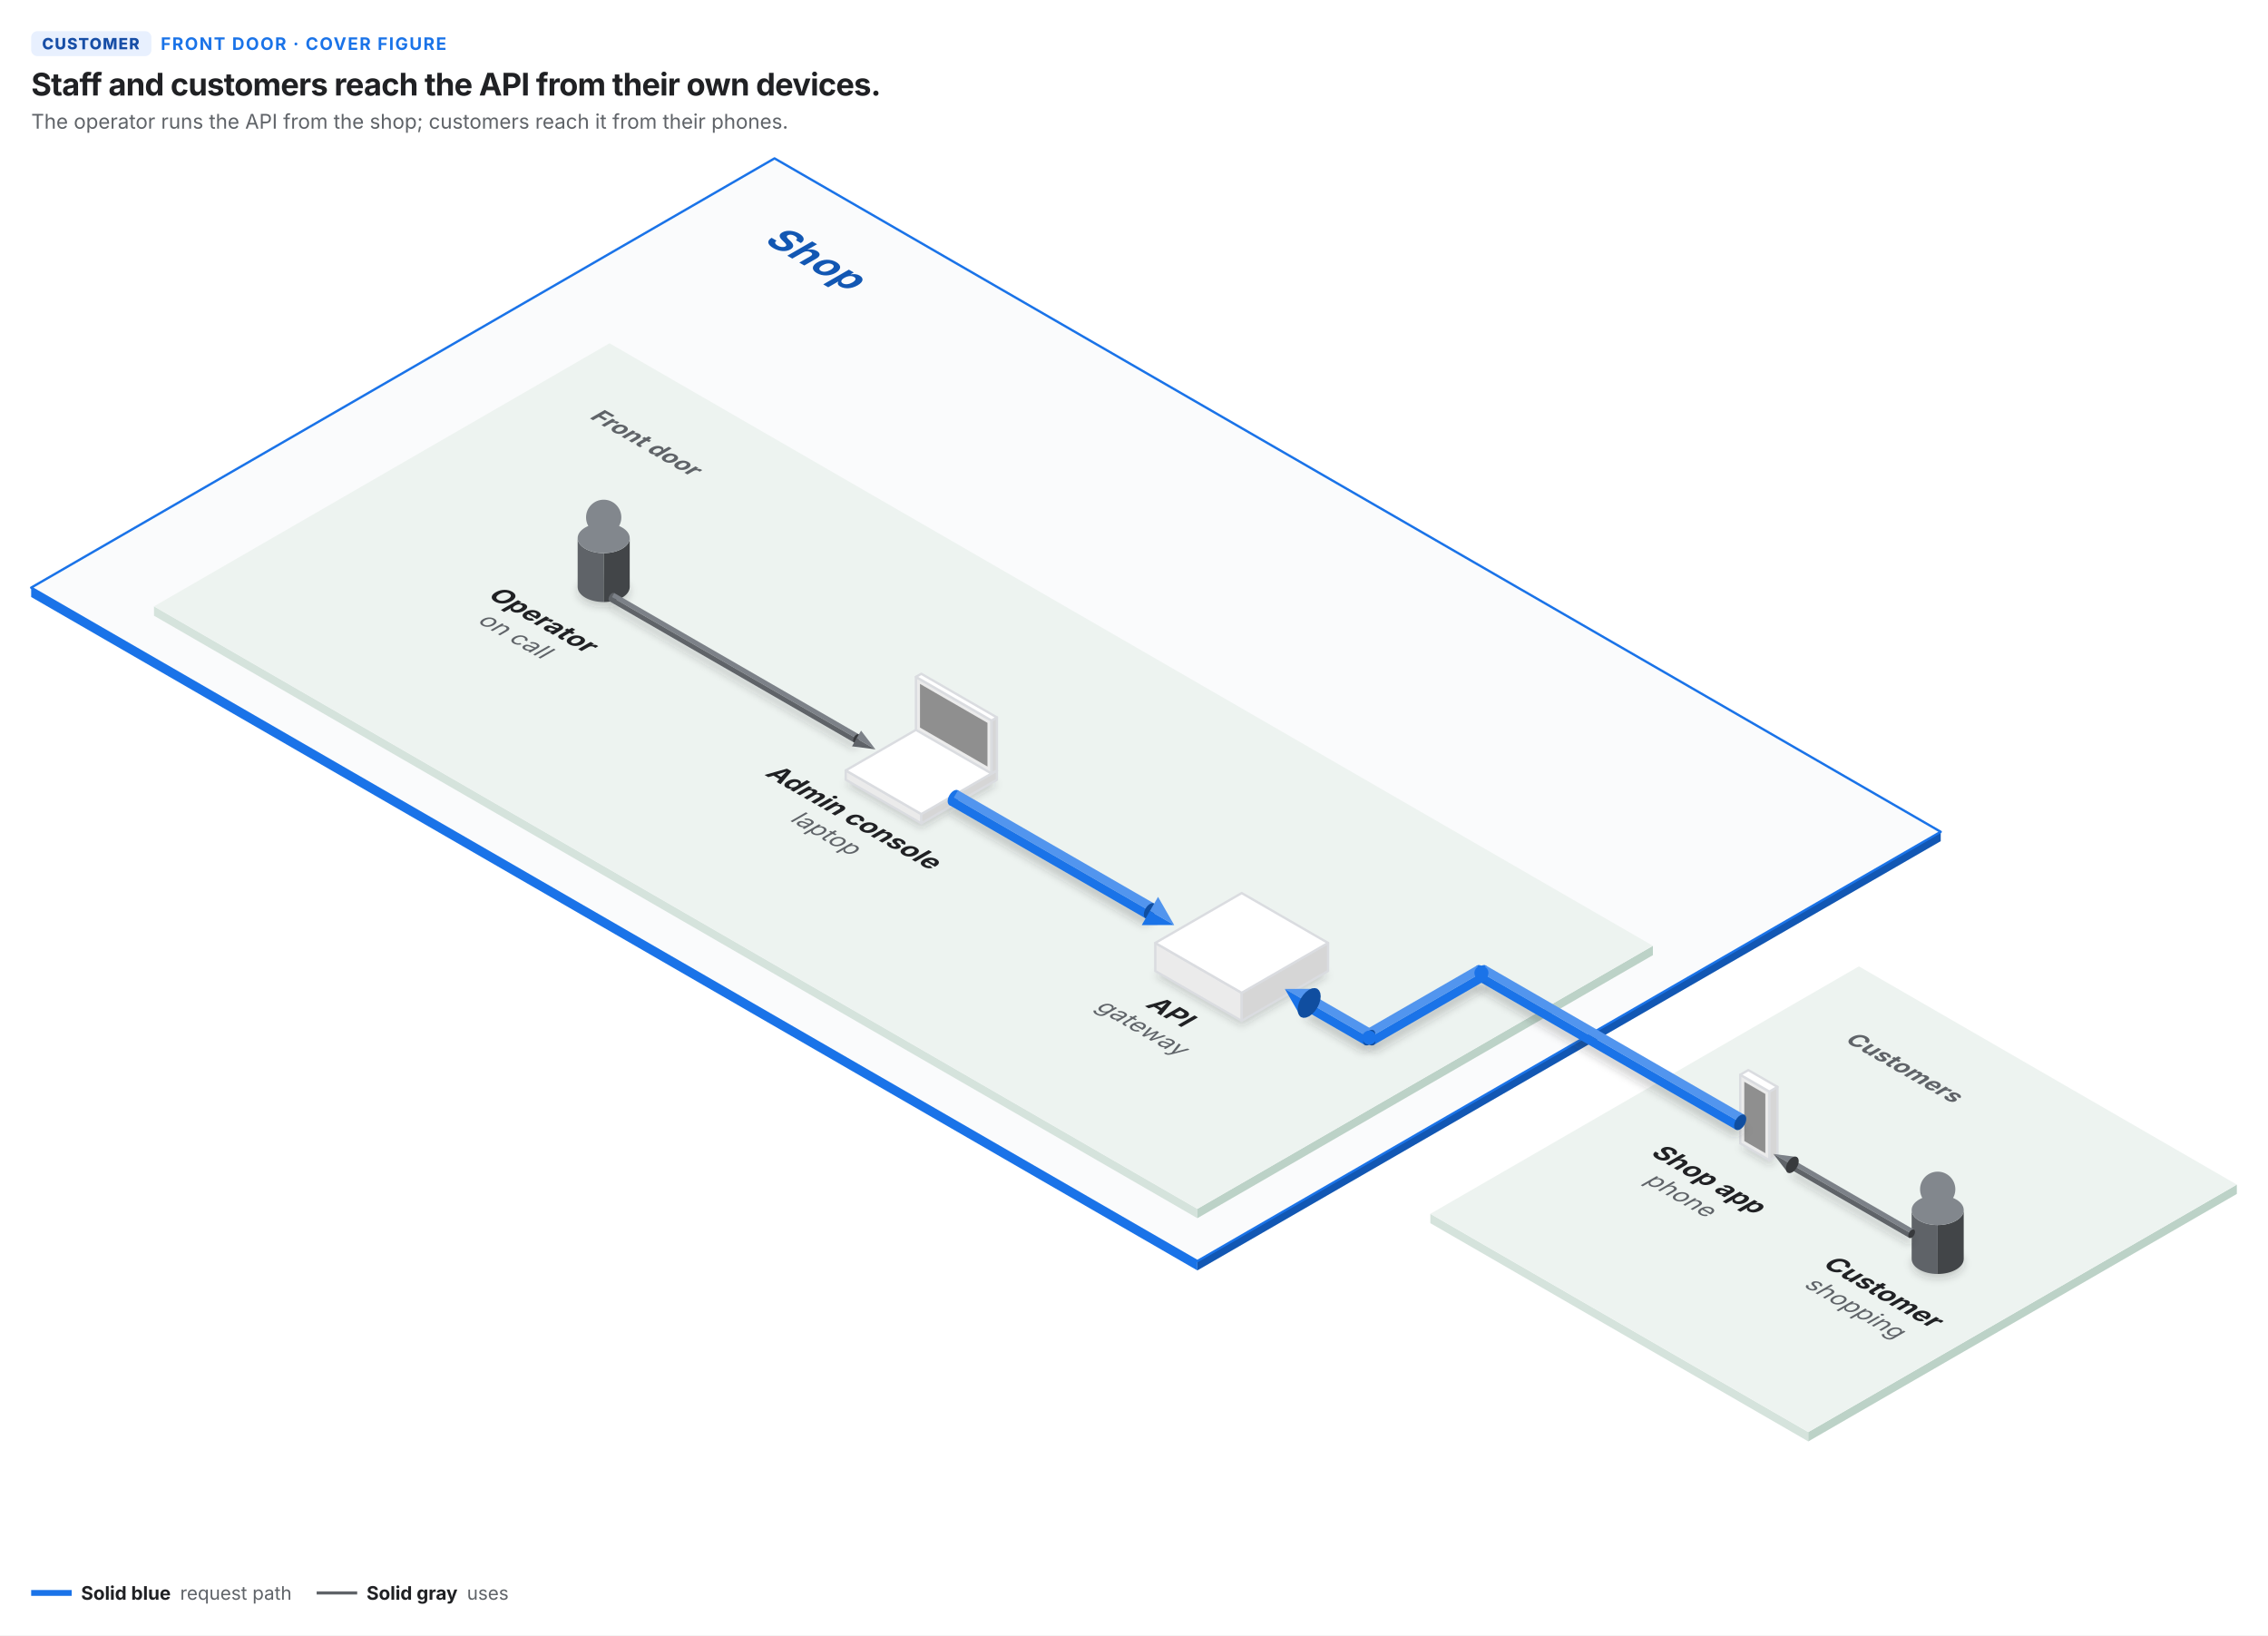
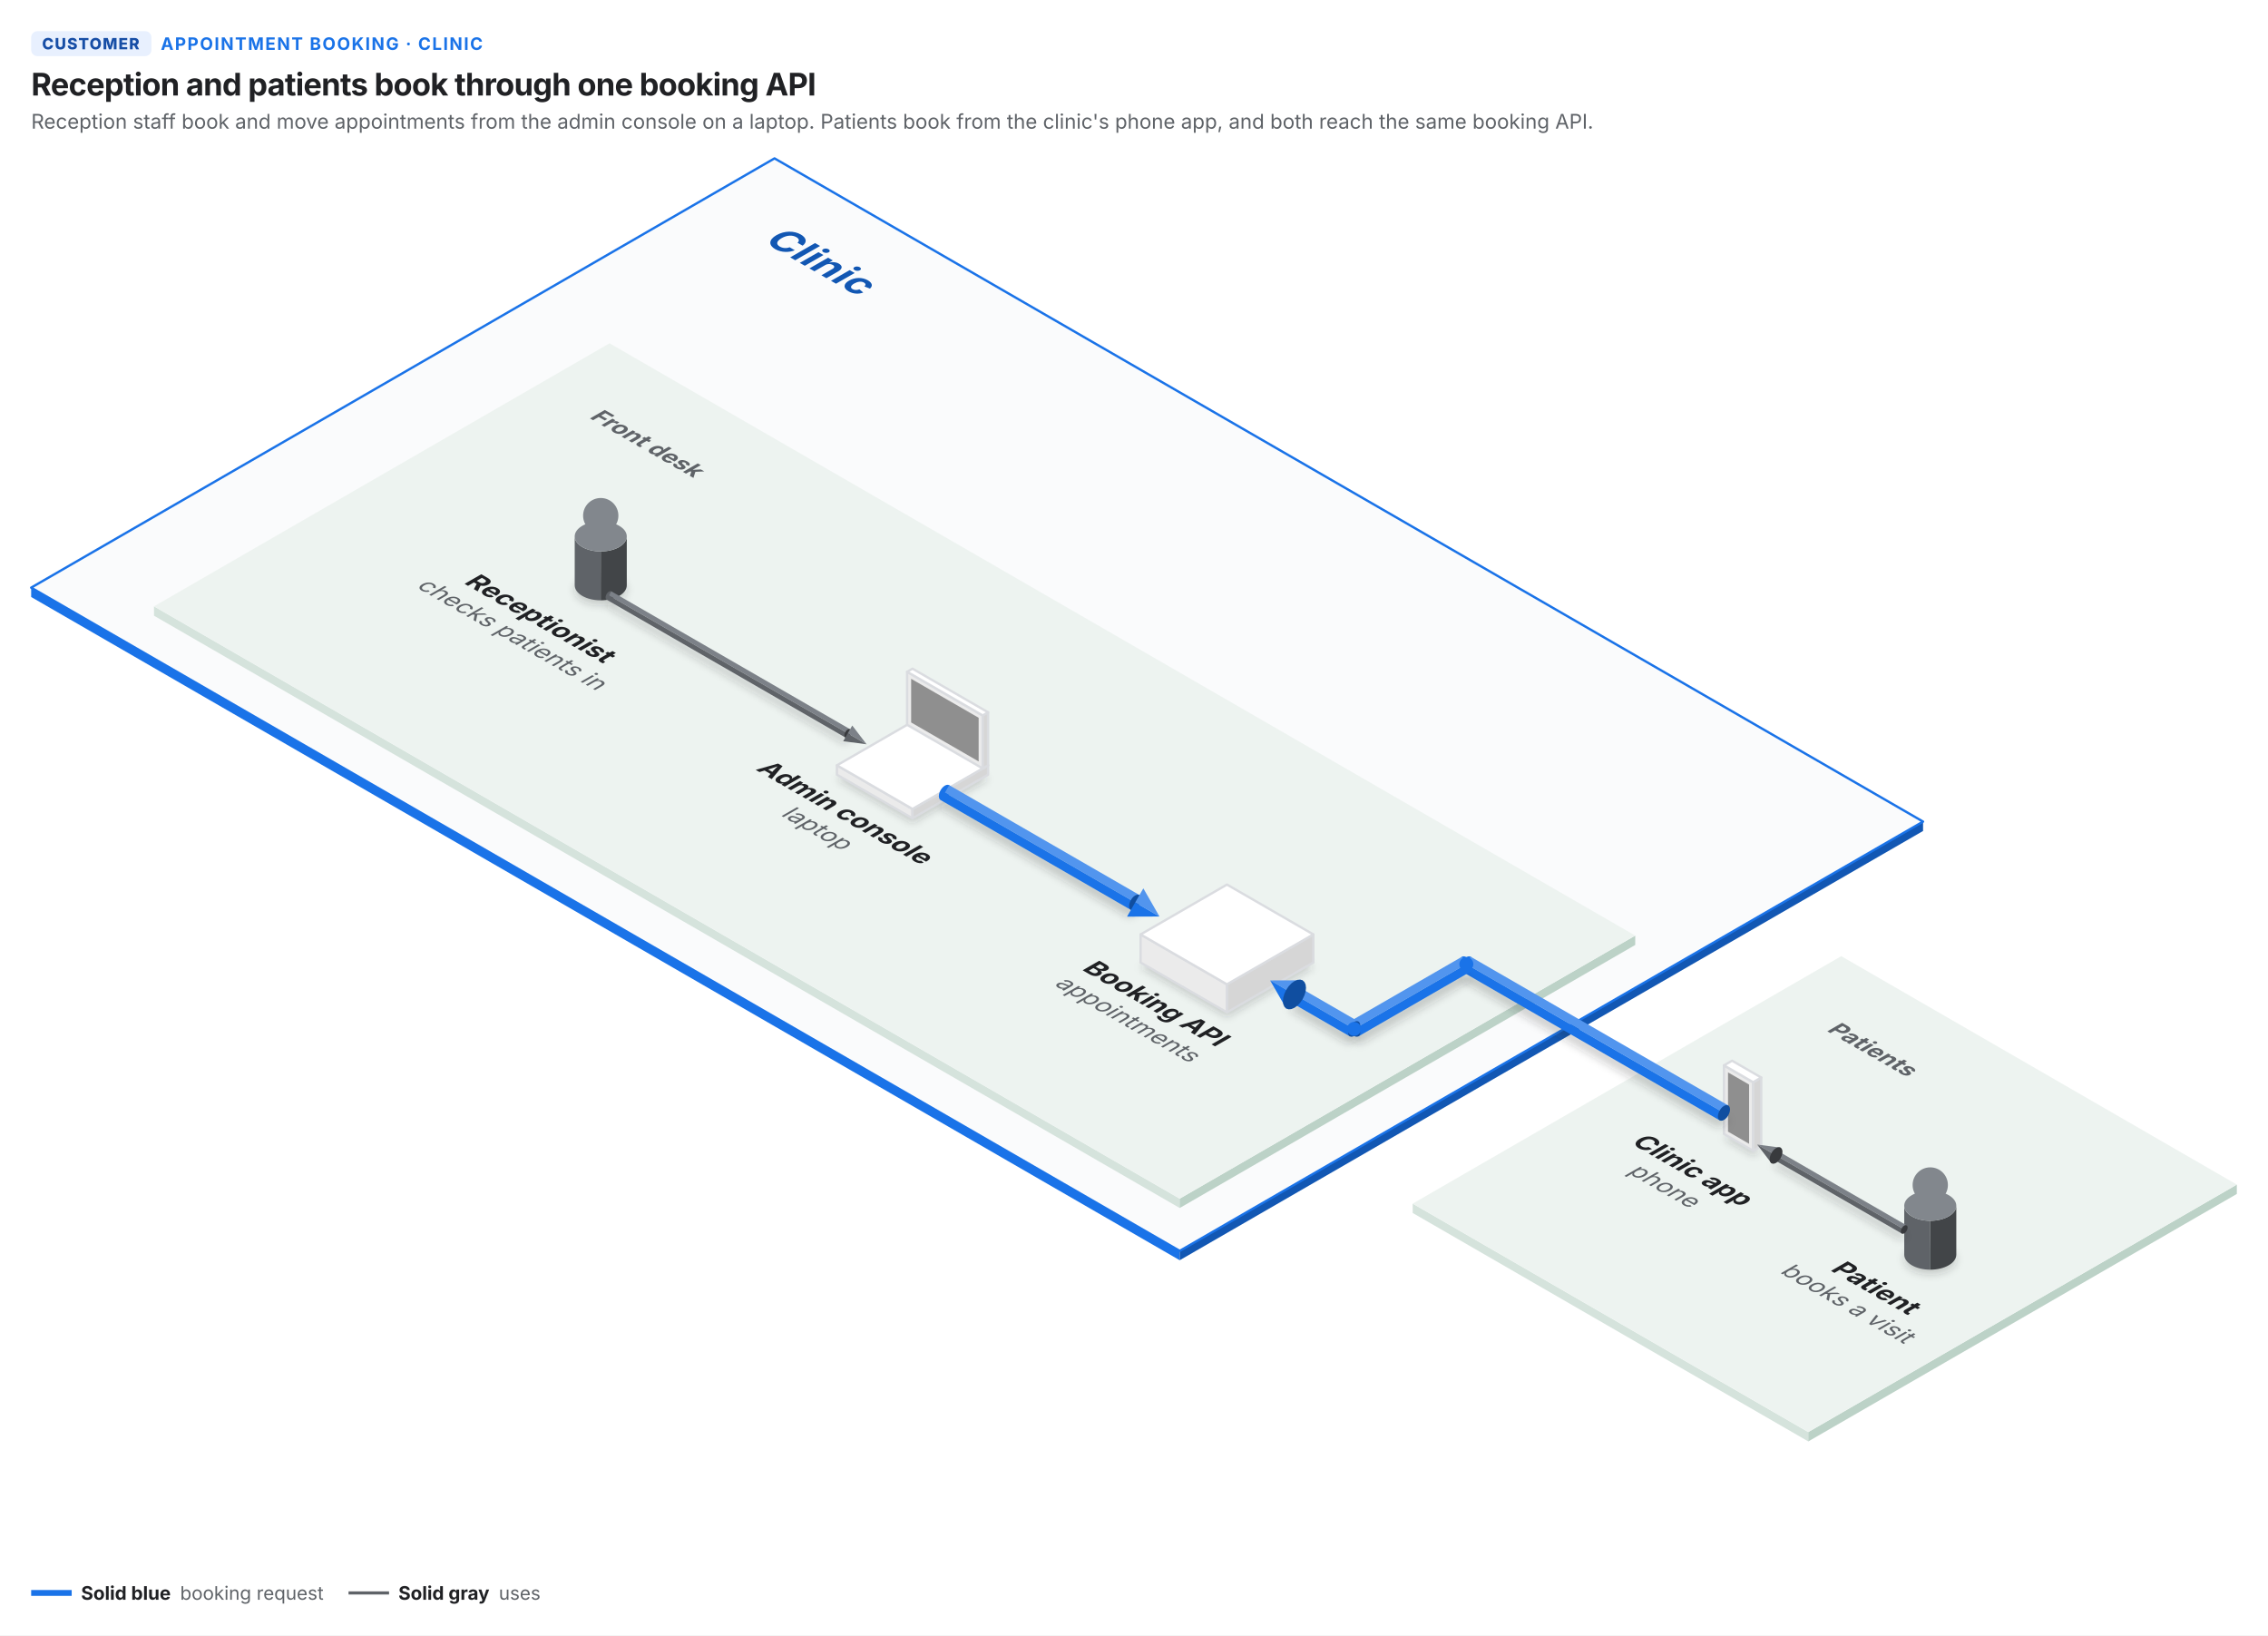
<svg xmlns="http://www.w3.org/2000/svg" width="1455.19" height="1049.06" viewBox="0 0 1455.19 1049.06">
  <rect x="0" y="0" width="1455.19" height="1049.06" fill="#FFFFFF" />
  <defs>
    <filter id="stencil-shadow" x="-50%" y="-50%" width="200%" height="200%">
      <feGaussianBlur stdDeviation="2.5" />
    </filter>
  </defs>
  <g data-id="" data-tag="Page" data-projection="iso">
    <g data-id="/kicker" data-tag="Kicker">
      <rect x="20" y="20" width="77.14" height="16" rx="4" fill="#E8F0FE" />
      <text x="27" y="31.64" xml:space="preserve" font-family="Inter" font-size="10" font-weight="800" letter-spacing="0.7" fill="#174EA6">CUSTOMER</text>
-       <text x="103.14" y="32" xml:space="preserve" font-family="Inter" font-size="11" font-weight="700" letter-spacing="0.88" fill="#1A73E8">FRONT DOOR · COVER FIGURE</text>
+       <text x="103.14" y="32" xml:space="preserve" font-family="Inter" font-size="11" font-weight="700" letter-spacing="0.88" fill="#1A73E8">APPOINTMENT BOOKING · CLINIC</text>
    </g>
    <g data-id="/title" data-tag="Title">
-       <text x="20" y="61.28" xml:space="preserve" font-family="Inter" font-size="20" font-weight="700" letter-spacing="-0.4" fill="#202124">Staff and customers reach the API from their own devices.</text>
+       <text x="20" y="61.28" xml:space="preserve" font-family="Inter" font-size="20" font-weight="700" letter-spacing="-0.4" fill="#202124">Reception and patients book through one booking API</text>
    </g>
    <g data-id="/lede" data-tag="Lede">
-       <text x="20" y="82.53" xml:space="preserve" font-family="Inter" font-size="13" font-weight="400" fill="#5F6368">The operator runs the API from the shop; customers reach it from their phones.</text>
+       <text x="20" y="82.53" xml:space="preserve" font-family="Inter" font-size="13" font-weight="400" fill="#5F6368">Reception staff book and move appointments from the admin console on a laptop. Patients book from the clinic's phone app, and both reach the same booking API.</text>
    </g>
    <g data-id="/body" data-tag="Body">
      <g data-id="/body/0" data-tag="Row">
        <g id="_body_0_children_0" data-id="/body/0/children/0" data-tag="Zone" data-kind="system">
-           <polygon points="20,382.97 768.25,814.97 768.25,808.97 20,376.97" fill="#1A73E8" />
-           <polygon points="1245.2,539.6 768.25,814.97 768.25,808.97 1245.2,533.6" fill="#1257B3" />
-           <polygon points="496.95,101.6 1245.2,533.6 768.25,808.97 20,376.97" fill="#FAFBFC" stroke="#1A73E8" stroke-width="1.5" stroke-linejoin="round" />
+           <polygon points="20,382.97 756.92,808.43 756.92,802.43 20,376.97" fill="#1A73E8" />
+           <polygon points="1233.87,533.06 756.92,808.43 756.92,802.43 1233.87,527.06" fill="#1257B3" />
+           <polygon points="496.95,101.6 1233.87,527.06 756.92,802.43 20,376.97" fill="#FAFBFC" stroke="#1A73E8" stroke-width="1.5" stroke-linejoin="round" />
          <g data-plane="6" data-axis="x" transform="matrix(0.87 0.5 -0.87 0.5 567.62 40.8)">
-             <text x="69" y="159.14" xml:space="preserve" font-family="Inter" font-size="25.2" font-weight="700" letter-spacing="0.25" fill="#1257B3">Shop</text>
+             <text x="69" y="159.14" xml:space="preserve" font-family="Inter" font-size="25.2" font-weight="700" letter-spacing="0.25" fill="#1257B3">Clinic</text>
          </g>
          <g id="_body_0_children_0_children_0" data-id="/body/0/children/0/children/0" data-tag="Zone" data-kind="group">
-             <polygon points="98.81,394.97 768.25,781.47 768.25,775.47 98.81,388.97" fill="#D5E3DC" />
-             <polygon points="1060.53,612.72 768.25,781.47 768.25,775.47 1060.53,606.72" fill="#BCD2C7" />
-             <polygon points="391.09,220.22 1060.53,606.72 768.25,775.47 98.81,388.97" fill="#EDF3F0" />
+             <polygon points="98.81,394.97 756.92,774.93 756.92,768.93 98.81,388.97" fill="#D5E3DC" />
+             <polygon points="1049.2,606.18 756.92,774.93 756.92,768.93 1049.2,600.18" fill="#BCD2C7" />
+             <polygon points="391.09,220.22 1049.2,600.18 756.92,768.93 98.81,388.97" fill="#EDF3F0" />
            <g data-plane="12" data-axis="x" transform="matrix(0.87 0.5 -0.87 0.5 567.62 34.8)">
-               <text x="124" y="342.3" xml:space="preserve" font-family="Inter" font-size="15" font-weight="700" fill="#5F6368">Front door</text>
+               <text x="124" y="342.3" xml:space="preserve" font-family="Inter" font-size="15" font-weight="700" fill="#5F6368">Front desk</text>
            </g>
            <g data-id="/body/0/children/0/children/0/children/0" data-tag="Row">
              <g id="ops" data-id="/body/0/children/0/children/0/children/0/children/0" data-tag="Pcard">
-                 <ellipse cx="387.34" cy="379.55" rx="16.71" ry="9.64" fill="#202124" fill-opacity="0.2" filter="url(#stencil-shadow)" />
-                 <path d="M 370.63 376.55 A 16.71 9.64 0 0 0 387.34 386.2 L 387.34 354.84 A 16.71 9.64 0 0 1 370.63 345.19 Z" fill="#5F6368" />
-                 <path d="M 387.34 386.2 A 16.71 9.64 0 0 0 404.04 376.55 L 404.04 345.19 A 16.71 9.64 0 0 1 387.34 354.84 Z" fill="#424548" />
-                 <ellipse cx="387.34" cy="345.19" rx="16.71" ry="9.64" fill="#82878D" />
-                 <circle cx="387.34" cy="331.87" r="11.32" fill="#82878D" />
+                 <ellipse cx="385.45" cy="378.46" rx="16.71" ry="9.64" fill="#202124" fill-opacity="0.2" filter="url(#stencil-shadow)" />
+                 <path d="M 368.75 375.46 A 16.71 9.64 0 0 0 385.45 385.11 L 385.45 353.75 A 16.71 9.64 0 0 1 368.75 344.1 Z" fill="#5F6368" />
+                 <path d="M 385.45 385.11 A 16.71 9.64 0 0 0 402.16 375.46 L 402.16 344.1 A 16.71 9.64 0 0 1 385.45 353.75 Z" fill="#424548" />
+                 <ellipse cx="385.45" cy="344.1" rx="16.71" ry="9.64" fill="#82878D" />
+                 <circle cx="385.45" cy="330.78" r="11.32" fill="#82878D" />
                <g data-plane="12" data-axis="x" transform="matrix(0.87 0.5 -0.87 0.5 567.62 34.8)">
-                   <text x="200.93" y="494.63" xml:space="preserve" font-family="Inter" font-size="16.9" font-weight="700" fill="#202124">Operator</text>
-                   <text x="213.5" y="514.65" xml:space="preserve" font-family="Inter" font-size="15.6" font-weight="400" fill="#5F6368">on call</text>
+                   <text x="183.73" y="494.63" xml:space="preserve" font-family="Inter" font-size="16.9" font-weight="700" fill="#202124">Receptionist</text>
+                   <text x="168.71" y="514.65" xml:space="preserve" font-family="Inter" font-size="15.6" font-weight="400" fill="#5F6368">checks patients in</text>
                </g>
              </g>
              <g id="laptop" data-id="/body/0/children/0/children/0/children/0/children/1" data-tag="Pcard">
-                 <polygon points="591.14,475.22 639.64,503.22 591.14,531.22 542.65,503.22" fill="#202124" fill-opacity="0.2" filter="url(#stencil-shadow)" />
-                 <polygon points="542.65,500.22 591.14,528.22 591.14,522.22 542.65,494.22" fill="#EBEBEB" stroke="#DADCE0" stroke-width="1.5" stroke-linejoin="round" />
-                 <polygon points="639.64,500.22 591.14,528.22 591.14,522.22 639.64,494.22" fill="#D6D6D6" stroke="#DADCE0" stroke-width="1.5" stroke-linejoin="round" />
-                 <polygon points="591.14,466.22 639.64,494.22 591.14,522.22 542.65,494.22" fill="#FFFFFF" stroke="#DADCE0" stroke-width="1.5" stroke-linejoin="round" />
-                 <polygon points="587.68,468.22 636.18,496.22 636.18,462.22 587.68,434.22" fill="#EBEBEB" stroke="#DADCE0" stroke-width="1.5" stroke-linejoin="round" />
-                 <polygon points="639.64,494.22 636.18,496.22 636.18,462.22 639.64,460.22" fill="#D6D6D6" stroke="#DADCE0" stroke-width="1.5" stroke-linejoin="round" />
-                 <polygon points="591.14,432.22 639.64,460.22 636.18,462.22 587.68,434.22" fill="#FFFFFF" stroke="#DADCE0" stroke-width="1.5" stroke-linejoin="round" />
-                 <polygon points="590.28,438.72 633.58,463.72 633.58,491.72 590.28,466.72" fill="#8F8F8F" />
+                 <polygon points="585.48,471.95 633.98,499.95 585.48,527.95 536.98,499.95" fill="#202124" fill-opacity="0.2" filter="url(#stencil-shadow)" />
+                 <polygon points="536.98,496.95 585.48,524.95 585.48,518.95 536.98,490.95" fill="#EBEBEB" stroke="#DADCE0" stroke-width="1.5" stroke-linejoin="round" />
+                 <polygon points="633.98,496.95 585.48,524.95 585.48,518.95 633.98,490.95" fill="#D6D6D6" stroke="#DADCE0" stroke-width="1.5" stroke-linejoin="round" />
+                 <polygon points="585.48,462.95 633.98,490.95 585.48,518.95 536.98,490.95" fill="#FFFFFF" stroke="#DADCE0" stroke-width="1.5" stroke-linejoin="round" />
+                 <polygon points="582.02,464.95 630.51,492.95 630.51,458.95 582.02,430.95" fill="#EBEBEB" stroke="#DADCE0" stroke-width="1.5" stroke-linejoin="round" />
+                 <polygon points="633.98,490.95 630.51,492.95 630.51,458.95 633.98,456.95" fill="#D6D6D6" stroke="#DADCE0" stroke-width="1.5" stroke-linejoin="round" />
+                 <polygon points="585.48,428.95 633.98,456.95 630.51,458.95 582.02,430.95" fill="#FFFFFF" stroke="#DADCE0" stroke-width="1.5" stroke-linejoin="round" />
+                 <polygon points="584.61,435.45 627.92,460.45 627.92,488.45 584.61,463.45" fill="#8F8F8F" />
                <g data-plane="12" data-axis="x" transform="matrix(0.87 0.5 -0.87 0.5 567.62 34.8)">
-                   <text x="417.64" y="506.63" xml:space="preserve" font-family="Inter" font-size="16.9" font-weight="700" fill="#202124">Admin console</text>
-                   <text x="456.03" y="526.65" xml:space="preserve" font-family="Inter" font-size="15.6" font-weight="400" fill="#5F6368">laptop</text>
+                   <text x="411.1" y="506.63" xml:space="preserve" font-family="Inter" font-size="16.9" font-weight="700" fill="#202124">Admin console</text>
+                   <text x="449.49" y="526.65" xml:space="preserve" font-family="Inter" font-size="15.6" font-weight="400" fill="#5F6368">laptop</text>
                </g>
              </g>
              <g id="api" data-id="/body/0/children/0/children/0/children/0/children/2" data-tag="Pcard">
-                 <polygon points="796.68,593.89 852.11,625.89 796.68,657.89 741.25,625.89" fill="#202124" fill-opacity="0.2" filter="url(#stencil-shadow)" />
-                 <polygon points="741.25,622.89 796.68,654.89 796.68,636.89 741.25,604.89" fill="#EBEBEB" stroke="#DADCE0" stroke-width="1.5" stroke-linejoin="round" />
-                 <polygon points="852.11,622.89 796.68,654.89 796.68,636.89 852.11,604.89" fill="#D6D6D6" stroke="#DADCE0" stroke-width="1.5" stroke-linejoin="round" />
-                 <polygon points="796.68,572.89 852.11,604.89 796.68,636.89 741.25,604.89" fill="#FFFFFF" stroke="#DADCE0" stroke-width="1.5" stroke-linejoin="round" />
+                 <polygon points="787.24,588.44 842.67,620.44 787.24,652.44 731.82,620.44" fill="#202124" fill-opacity="0.2" filter="url(#stencil-shadow)" />
+                 <polygon points="731.82,617.44 787.24,649.44 787.24,631.44 731.82,599.44" fill="#EBEBEB" stroke="#DADCE0" stroke-width="1.5" stroke-linejoin="round" />
+                 <polygon points="842.67,617.44 787.24,649.44 787.24,631.44 842.67,599.44" fill="#D6D6D6" stroke="#DADCE0" stroke-width="1.5" stroke-linejoin="round" />
+                 <polygon points="787.24,567.44 842.67,599.44 787.24,631.44 731.82,599.44" fill="#FFFFFF" stroke="#DADCE0" stroke-width="1.5" stroke-linejoin="round" />
                <g data-plane="12" data-axis="x" transform="matrix(0.87 0.5 -0.87 0.5 567.62 34.8)">
-                   <text x="706.18" y="514.63" xml:space="preserve" font-family="Inter" font-size="16.9" font-weight="700" fill="#202124">API</text>
-                   <text x="689.26" y="534.65" xml:space="preserve" font-family="Inter" font-size="15.6" font-weight="400" fill="#5F6368">gateway</text>
+                   <text x="659.53" y="514.63" xml:space="preserve" font-family="Inter" font-size="16.9" font-weight="700" fill="#202124">Booking API</text>
+                   <text x="659.2" y="534.65" xml:space="preserve" font-family="Inter" font-size="15.6" font-weight="400" fill="#5F6368">appointments</text>
                </g>
              </g>
            </g>
          </g>
        </g>
        <g data-id="/body/0/children/1" data-tag="Col">
          <g id="_body_0_children_1_children_0" data-id="/body/0/children/1/children/0" data-tag="Zone" data-kind="group">
-             <polygon points="917.74,784.66 1160.23,924.66 1160.23,918.66 917.74,778.66" fill="#D5E3DC" />
+             <polygon points="906.41,778.12 1160.23,924.66 1160.23,918.66 906.41,772.12" fill="#D5E3DC" />
            <polygon points="1435.19,765.91 1160.23,924.66 1160.23,918.66 1435.19,759.91" fill="#BCD2C7" />
-             <polygon points="1192.7,619.91 1435.19,759.91 1160.23,918.66 917.74,778.66" fill="#EDF3F0" />
+             <polygon points="1181.38,613.37 1435.19,759.91 1160.23,918.66 906.41,772.12" fill="#EDF3F0" />
            <g data-plane="6" data-axis="x" transform="matrix(0.87 0.5 -0.87 0.5 567.62 40.8)">
-               <text x="980.5" y="273.18" xml:space="preserve" font-family="Inter" font-size="15" font-weight="700" fill="#5F6368">Customers</text>
+               <text x="967.42" y="273.18" xml:space="preserve" font-family="Inter" font-size="15" font-weight="700" fill="#5F6368">Patients</text>
            </g>
            <g data-id="/body/0/children/1/children/0/children/0" data-tag="Row">
              <g id="phone" data-id="/body/0/children/1/children/0/children/0/children/0" data-tag="Pcard">
-                 <polygon points="1121.75,733.45 1140.46,744.25 1135.26,747.25 1116.56,736.45" fill="#202124" fill-opacity="0.2" filter="url(#stencil-shadow)" />
-                 <polygon points="1116.56,733.45 1135.26,744.25 1135.26,700.25 1116.56,689.45" fill="#EBEBEB" stroke="#DADCE0" stroke-width="1.5" stroke-linejoin="round" />
-                 <polygon points="1140.46,741.25 1135.26,744.25 1135.26,700.25 1140.46,697.25" fill="#D6D6D6" stroke="#DADCE0" stroke-width="1.5" stroke-linejoin="round" />
-                 <polygon points="1121.75,686.45 1140.46,697.25 1135.26,700.25 1116.56,689.45" fill="#FFFFFF" stroke="#DADCE0" stroke-width="1.5" stroke-linejoin="round" />
-                 <polygon points="1119.16,693.95 1132.67,701.75 1132.67,739.75 1119.16,731.95" fill="#8F8F8F" />
+                 <polygon points="1111.33,727.43 1130.03,738.23 1124.84,741.23 1106.13,730.43" fill="#202124" fill-opacity="0.2" filter="url(#stencil-shadow)" />
+                 <polygon points="1106.13,727.43 1124.84,738.23 1124.84,694.23 1106.13,683.43" fill="#EBEBEB" stroke="#DADCE0" stroke-width="1.5" stroke-linejoin="round" />
+                 <polygon points="1130.03,735.23 1124.84,738.23 1124.84,694.23 1130.03,691.23" fill="#D6D6D6" stroke="#DADCE0" stroke-width="1.5" stroke-linejoin="round" />
+                 <polygon points="1111.33,680.43 1130.03,691.23 1124.84,694.23 1106.13,683.43" fill="#FFFFFF" stroke="#DADCE0" stroke-width="1.5" stroke-linejoin="round" />
+                 <polygon points="1108.73,687.93 1122.24,695.73 1122.24,733.73 1108.73,725.93" fill="#8F8F8F" />
                <g data-plane="6" data-axis="x" transform="matrix(0.87 0.5 -0.87 0.5 567.62 40.8)">
-                   <text x="981.51" y="417.51" xml:space="preserve" font-family="Inter" font-size="16.9" font-weight="700" fill="#202124">Shop app</text>
-                   <text x="997.15" y="437.53" xml:space="preserve" font-family="Inter" font-size="15.6" font-weight="400" fill="#5F6368">phone</text>
+                   <text x="967.42" y="417.51" xml:space="preserve" font-family="Inter" font-size="16.9" font-weight="700" fill="#202124">Clinic app</text>
+                   <text x="985.11" y="437.53" xml:space="preserve" font-family="Inter" font-size="15.6" font-weight="400" fill="#5F6368">phone</text>
                </g>
              </g>
              <g id="customer" data-id="/body/0/children/1/children/0/children/0/children/1" data-tag="Pcard">
-                 <ellipse cx="1243.26" cy="810.6" rx="16.71" ry="9.64" fill="#202124" fill-opacity="0.2" filter="url(#stencil-shadow)" />
-                 <path d="M 1226.55 807.6 A 16.71 9.64 0 0 0 1243.26 817.24 L 1243.26 785.88 A 16.71 9.64 0 0 1 1226.55 776.24 Z" fill="#5F6368" />
-                 <path d="M 1243.26 817.24 A 16.71 9.64 0 0 0 1259.96 807.6 L 1259.96 776.24 A 16.71 9.64 0 0 1 1243.26 785.88 Z" fill="#424548" />
-                 <ellipse cx="1243.26" cy="776.24" rx="16.71" ry="9.64" fill="#82878D" />
-                 <circle cx="1243.26" cy="762.92" r="11.32" fill="#82878D" />
+                 <ellipse cx="1238.49" cy="807.85" rx="16.71" ry="9.64" fill="#202124" fill-opacity="0.2" filter="url(#stencil-shadow)" />
+                 <path d="M 1221.79 804.85 A 16.71 9.64 0 0 0 1238.49 814.49 L 1238.49 783.13 A 16.71 9.64 0 0 1 1221.79 773.49 Z" fill="#5F6368" />
+                 <path d="M 1238.49 814.49 A 16.71 9.64 0 0 0 1255.2 804.85 L 1255.2 773.49 A 16.71 9.64 0 0 1 1238.49 783.13 Z" fill="#424548" />
+                 <ellipse cx="1238.49" cy="773.49" rx="16.71" ry="9.64" fill="#82878D" />
+                 <circle cx="1238.49" cy="760.17" r="11.32" fill="#82878D" />
                <g data-plane="6" data-axis="x" transform="matrix(0.87 0.5 -0.87 0.5 567.62 40.8)">
-                   <text x="1116.25" y="425.51" xml:space="preserve" font-family="Inter" font-size="16.9" font-weight="700" fill="#202124">Customer</text>
-                   <text x="1122.64" y="445.53" xml:space="preserve" font-family="Inter" font-size="15.6" font-weight="400" fill="#5F6368">shopping</text>
+                   <text x="1122.33" y="425.51" xml:space="preserve" font-family="Inter" font-size="16.9" font-weight="700" fill="#202124">Patient</text>
+                   <text x="1105.25" y="445.53" xml:space="preserve" font-family="Inter" font-size="15.6" font-weight="400" fill="#5F6368">books a visit</text>
                </g>
              </g>
            </g>
          </g>
        </g>
      </g>
    </g>
    <g data-id="/legend" data-tag="Legend">
      <g id="_legend_0" data-id="/legend/0" data-tag="LegendEntry" data-kind="blue">
        <line x1="20" y1="1021.86" x2="46" y2="1021.86" stroke="#1A73E8" stroke-width="3.75" />
        <text x="52" y="1026.23" xml:space="preserve" font-family="Inter" font-size="12" font-weight="700" fill="#202124">Solid blue</text>
-         <text x="115.56" y="1026.23" xml:space="preserve" font-family="Inter" font-size="12" font-weight="400" fill="#5F6368">request path</text>
+         <text x="115.56" y="1026.23" xml:space="preserve" font-family="Inter" font-size="12" font-weight="400" fill="#5F6368">booking request</text>
      </g>
      <g id="_legend_1" data-id="/legend/1" data-tag="LegendEntry" data-kind="gray">
-         <line x1="203.18" y1="1021.86" x2="229.18" y2="1021.86" stroke="#5F6368" stroke-width="2" />
-         <text x="235.18" y="1026.23" xml:space="preserve" font-family="Inter" font-size="12" font-weight="700" fill="#202124">Solid gray</text>
-         <text x="299.59" y="1026.23" xml:space="preserve" font-family="Inter" font-size="12" font-weight="400" fill="#5F6368">uses</text>
+         <line x1="223.63" y1="1021.86" x2="249.63" y2="1021.86" stroke="#5F6368" stroke-width="2" />
+         <text x="255.63" y="1026.23" xml:space="preserve" font-family="Inter" font-size="12" font-weight="700" fill="#202124">Solid gray</text>
+         <text x="320.05" y="1026.23" xml:space="preserve" font-family="Inter" font-size="12" font-weight="400" fill="#5F6368">uses</text>
      </g>
    </g>
  </g>
  <g id="_links_0" data-id="/links/0" data-tag="Link" data-kind="gray" data-from="/body/0/children/0/children/0/children/0/children/0" data-to="/body/0/children/0/children/0/children/0/children/1">
-     <polygon points="394.77,387.34 551.74,477.97 547.41,480.47 390.44,389.84" fill="#202124" fill-opacity="0.2" filter="url(#stencil-shadow)" />
-     <polygon points="390.44,384.34 390.51,383.65 390.73,382.93 391.07,382.21 391.52,381.55 392.04,381 392.6,380.59 393.17,380.36 393.69,380.3 394.14,380.44 394.48,380.76 394.7,381.24 394.77,381.84 394.7,382.53 394.48,383.26 394.14,383.98 393.69,384.63 393.17,385.18 392.6,385.59 392.04,385.83 391.52,385.88 391.07,385.75 390.73,385.43 390.51,384.95" fill="#5F6368" />
-     <polygon points="394.14,380.44 551.11,471.07 549.57,473.72 392.6,383.09" fill="#7C8188" />
-     <polygon points="392.6,383.09 549.57,473.72 548.04,476.37 391.07,385.75" fill="#5F6368" />
-     <polygon points="547.41,474.97 547.48,474.28 547.7,473.55 548.04,472.84 548.49,472.18 549.01,471.63 549.57,471.22 550.13,470.98 550.66,470.93 551.11,471.07 551.45,471.39 551.67,471.87 551.74,472.47 551.67,473.16 551.45,473.89 551.11,474.6 550.66,475.26 550.13,475.81 549.57,476.22 549.01,476.46 548.49,476.51 548.04,476.37 547.7,476.05 547.48,475.57" fill="#383A3D" />
-     <polygon points="561.7,480.72 552.48,468.68 549.57,473.72" fill="#7C8188" />
-     <polygon points="561.7,480.72 549.57,473.72 546.67,478.76" fill="#5F6368" />
+     <polygon points="392.88,386.25 546.08,474.7 541.75,477.2 388.55,388.75" fill="#202124" fill-opacity="0.2" filter="url(#stencil-shadow)" />
+     <polygon points="388.55,383.25 388.63,382.56 388.84,381.84 389.19,381.12 389.63,380.46 390.16,379.91 390.72,379.5 391.28,379.27 391.8,379.21 392.25,379.35 392.59,379.67 392.81,380.15 392.88,380.75 392.81,381.44 392.59,382.17 392.25,382.89 391.8,383.54 391.28,384.09 390.72,384.5 390.16,384.74 389.63,384.79 389.19,384.66 388.84,384.34 388.63,383.86" fill="#5F6368" />
+     <polygon points="392.25,379.35 545.44,467.8 543.91,470.45 390.72,382" fill="#7C8188" />
+     <polygon points="390.72,382 543.91,470.45 542.38,473.1 389.19,384.66" fill="#5F6368" />
+     <polygon points="541.75,471.7 541.82,471.01 542.04,470.28 542.38,469.57 542.83,468.91 543.35,468.36 543.91,467.95 544.47,467.71 544.99,467.66 545.44,467.8 545.79,468.12 546,468.6 546.08,469.2 546,469.89 545.79,470.62 545.44,471.33 544.99,471.99 544.47,472.54 543.91,472.95 543.35,473.19 542.83,473.24 542.38,473.1 542.04,472.78 541.82,472.3" fill="#383A3D" />
+     <polygon points="556.04,477.45 546.82,465.41 543.91,470.45" fill="#7C8188" />
+     <polygon points="556.04,477.45 543.91,470.45 541,475.49" fill="#5F6368" />
  </g>
  <g id="_links_1" data-id="/links/1" data-tag="Link" data-kind="blue" data-from="/body/0/children/0/children/0/children/0/children/1" data-to="/body/0/children/0/children/0/children/0/children/2">
-     <polygon points="615.83,516.97 741.69,589.64 733.89,594.14 608.03,521.47" fill="#202124" fill-opacity="0.2" filter="url(#stencil-shadow)" />
-     <polygon points="608.03,513.97 608.16,512.73 608.55,511.42 609.17,510.13 609.98,508.95 610.92,507.96 611.93,507.22 612.94,506.79 613.88,506.7 614.68,506.95 615.3,507.52 615.69,508.38 615.83,509.47 615.69,510.71 615.3,512.02 614.68,513.31 613.88,514.49 612.94,515.48 611.93,516.22 610.92,516.65 609.98,516.74 609.17,516.49 608.55,515.92 608.16,515.06" fill="#1A73E8" />
-     <polygon points="614.68,506.95 740.55,579.61 737.79,584.39 611.93,511.72" fill="#5295EE" />
-     <polygon points="611.93,511.72 737.79,584.39 735.04,589.16 609.17,516.49" fill="#1A73E8" />
-     <polygon points="733.89,586.64 734.03,585.4 734.42,584.09 735.04,582.8 735.84,581.61 736.78,580.62 737.79,579.89 738.8,579.46 739.74,579.36 740.55,579.61 741.17,580.19 741.56,581.05 741.69,582.14 741.56,583.38 741.17,584.69 740.55,585.98 739.74,587.16 738.8,588.15 737.79,588.89 736.78,589.32 735.84,589.41 735.04,589.16 734.42,588.59 734.03,587.72" fill="#104EA0" />
-     <polygon points="753.38,593.39 743.03,575.32 737.79,584.39" fill="#5295EE" />
-     <polygon points="753.38,593.39 737.79,584.39 732.55,593.46" fill="#1A73E8" />
+     <polygon points="610.16,513.7 732.25,584.19 724.46,588.69 602.37,518.2" fill="#202124" fill-opacity="0.2" filter="url(#stencil-shadow)" />
+     <polygon points="602.37,510.7 602.5,509.46 602.89,508.15 603.51,506.86 604.32,505.68 605.26,504.69 606.27,503.95 607.27,503.52 608.21,503.43 609.02,503.68 609.64,504.25 610.03,505.11 610.16,506.2 610.03,507.44 609.64,508.75 609.02,510.04 608.21,511.22 607.27,512.21 606.27,512.95 605.26,513.38 604.32,513.47 603.51,513.22 602.89,512.65 602.5,511.79" fill="#1A73E8" />
+     <polygon points="609.02,503.68 731.11,574.16 728.35,578.94 606.27,508.45" fill="#5295EE" />
+     <polygon points="606.27,508.45 728.35,578.94 725.6,583.71 603.51,513.22" fill="#1A73E8" />
+     <polygon points="724.46,581.19 724.59,579.95 724.98,578.64 725.6,577.35 726.4,576.17 727.34,575.17 728.35,574.44 729.36,574.01 730.3,573.92 731.11,574.16 731.73,574.74 732.12,575.6 732.25,576.69 732.12,577.93 731.73,579.24 731.11,580.53 730.3,581.71 729.36,582.7 728.35,583.44 727.34,583.87 726.4,583.96 725.6,583.71 724.98,583.14 724.59,582.28" fill="#104EA0" />
+     <polygon points="743.94,587.94 733.59,569.87 728.35,578.94" fill="#5295EE" />
+     <polygon points="743.94,587.94 728.35,578.94 723.12,588.01" fill="#1A73E8" />
  </g>
  <g id="_links_2" data-id="/links/2" data-tag="Link" data-kind="gray" data-from="/body/0/children/1/children/0/children/0/children/1" data-to="/body/0/children/1/children/0/children/0/children/0">
-     <polygon points="1224.39,798.2 1147.82,754 1152.15,751.5 1228.72,795.7" fill="#202124" fill-opacity="0.2" filter="url(#stencil-shadow)" />
-     <polygon points="1152.15,746 1152.08,745.39 1151.86,744.92 1151.52,744.6 1151.07,744.46 1150.55,744.51 1149.99,744.75 1149.43,745.16 1148.9,745.71 1148.46,746.36 1148.11,747.08 1147.89,747.81 1147.82,748.5 1147.89,749.1 1148.11,749.58 1148.46,749.9 1148.9,750.04 1149.43,749.99 1149.99,749.75 1150.55,749.34 1151.07,748.79 1151.52,748.13 1151.86,747.42 1152.08,746.69" fill="#5F6368" />
-     <polygon points="1228.08,788.8 1151.52,744.6 1149.99,747.25 1226.55,791.45" fill="#7C8188" />
-     <polygon points="1226.55,791.45 1149.99,747.25 1148.46,749.9 1225.02,794.1" fill="#5F6368" />
-     <polygon points="1228.72,790.2 1228.64,789.6 1228.43,789.12 1228.08,788.8 1227.63,788.66 1227.11,788.71 1226.55,788.95 1225.99,789.36 1225.47,789.91 1225.02,790.57 1224.68,791.29 1224.46,792.01 1224.39,792.7 1224.46,793.31 1224.68,793.79 1225.02,794.1 1225.47,794.24 1225.99,794.19 1226.55,793.95 1227.11,793.54 1227.63,792.99 1228.08,792.34 1228.43,791.62 1228.64,790.89" fill="#383A3D" />
-     <polygon points="1137.86,740.25 1152.89,742.21 1149.99,747.25" fill="#7C8188" />
-     <polygon points="1137.86,740.25 1149.99,747.25 1147.08,752.29" fill="#5F6368" />
-     <polygon points="1154.1,744.87 1153.96,743.72 1153.55,742.82 1152.89,742.21 1152.04,741.95 1151.05,742.04 1149.99,742.5 1148.92,743.27 1147.93,744.32 1147.08,745.57 1146.42,746.93 1146.01,748.31 1145.87,749.62 1146.01,750.77 1146.42,751.68 1147.08,752.29 1147.93,752.55 1148.92,752.45 1149.99,752 1151.05,751.22 1152.04,750.17 1152.89,748.93 1153.55,747.57 1153.96,746.18" fill="#383A3D" />
+     <polygon points="1219.62,795.45 1137.39,747.98 1141.72,745.48 1223.95,792.95" fill="#202124" fill-opacity="0.2" filter="url(#stencil-shadow)" />
+     <polygon points="1141.72,739.98 1141.65,739.37 1141.43,738.89 1141.09,738.58 1140.64,738.44 1140.12,738.49 1139.56,738.73 1139,739.14 1138.48,739.69 1138.03,740.34 1137.68,741.06 1137.47,741.79 1137.39,742.48 1137.47,743.08 1137.68,743.56 1138.03,743.88 1138.48,744.02 1139,743.97 1139.56,743.73 1140.12,743.32 1140.64,742.77 1141.09,742.11 1141.43,741.39 1141.65,740.67" fill="#5F6368" />
+     <polygon points="1223.32,786.05 1141.09,738.58 1139.56,741.23 1221.79,788.7" fill="#7C8188" />
+     <polygon points="1221.79,788.7 1139.56,741.23 1138.03,743.88 1220.26,791.35" fill="#5F6368" />
+     <polygon points="1223.95,787.45 1223.88,786.85 1223.66,786.37 1223.32,786.05 1222.87,785.91 1222.35,785.96 1221.79,786.2 1221.23,786.61 1220.7,787.16 1220.26,787.82 1219.91,788.53 1219.7,789.26 1219.62,789.95 1219.7,790.56 1219.91,791.03 1220.26,791.35 1220.7,791.49 1221.23,791.44 1221.79,791.2 1222.35,790.79 1222.87,790.24 1223.32,789.59 1223.66,788.87 1223.88,788.14" fill="#383A3D" />
+     <polygon points="1127.43,734.23 1142.47,736.19 1139.56,741.23" fill="#7C8188" />
+     <polygon points="1127.43,734.23 1139.56,741.23 1136.65,746.27" fill="#5F6368" />
+     <polygon points="1143.67,738.85 1143.53,737.7 1143.12,736.8 1142.47,736.19 1141.62,735.93 1140.62,736.02 1139.56,736.48 1138.49,737.25 1137.5,738.3 1136.65,739.55 1136,740.91 1135.59,742.29 1135.45,743.6 1135.59,744.75 1136,745.66 1136.65,746.27 1137.5,746.53 1138.49,746.43 1139.56,745.98 1140.62,745.2 1141.62,744.15 1142.47,742.91 1143.12,741.55 1143.53,740.16" fill="#383A3D" />
  </g>
  <g id="_links_3" data-id="/links/3" data-tag="Link" data-kind="blue" data-from="/body/0/children/1/children/0/children/0/children/0" data-to="/body/0/children/0/children/0/children/0/children/2">
-     <polygon points="1112.66,729.7 946.62,633.83 954.41,629.33 1120.45,725.2" fill="#202124" fill-opacity="0.2" filter="url(#stencil-shadow)" />
-     <polygon points="954.41,621.83 954.28,620.74 953.89,619.88 953.27,619.31 952.46,619.06 951.52,619.15 950.51,619.58 949.5,620.32 948.56,621.31 947.76,622.49 947.14,623.78 946.75,625.09 946.62,626.33 946.75,627.42 947.14,628.28 947.76,628.85 948.56,629.1 949.5,629.01 950.51,628.58 951.52,627.85 952.46,626.85 953.27,625.67 953.89,624.38 954.28,623.07" fill="#1A73E8" />
-     <polygon points="1119.31,715.17 953.27,619.31 950.51,624.08 1116.56,719.95" fill="#5295EE" />
-     <polygon points="1116.56,719.95 950.51,624.08 947.76,628.85 1113.8,724.72" fill="#1A73E8" />
-     <polygon points="1120.45,717.7 1120.32,716.61 1119.93,715.75 1119.31,715.17 1118.51,714.93 1117.57,715.02 1116.56,715.45 1115.55,716.18 1114.61,717.18 1113.8,718.36 1113.18,719.65 1112.79,720.96 1112.66,722.2 1112.79,723.29 1113.18,724.15 1113.8,724.72 1114.61,724.97 1115.55,724.88 1116.56,724.45 1117.57,723.71 1118.51,722.72 1119.31,721.54 1119.93,720.25 1120.32,718.94" fill="#104EA0" />
-     <polygon points="954.41,633.83 882.43,675.39 874.63,670.89 946.62,629.33" fill="#202124" fill-opacity="0.2" filter="url(#stencil-shadow)" />
-     <polygon points="946.62,621.83 946.75,620.74 947.14,619.88 947.76,619.31 948.56,619.06 949.5,619.15 950.51,619.58 951.52,620.32 952.46,621.31 953.27,622.49 953.89,623.78 954.28,625.09 954.41,626.33 954.28,627.42 953.89,628.28 953.27,628.85 952.46,629.1 951.52,629.01 950.51,628.58 949.5,627.85 948.56,626.85 947.76,625.67 947.14,624.38 946.75,623.07" fill="#1A73E8" />
-     <polygon points="947.76,619.31 875.77,660.87 878.53,665.64 950.51,624.08" fill="#5295EE" />
-     <polygon points="950.51,624.08 878.53,665.64 881.28,670.41 953.27,628.85" fill="#1A73E8" />
-     <polygon points="874.63,663.39 874.76,662.3 875.15,661.44 875.77,660.87 876.58,660.62 877.52,660.71 878.53,661.14 879.54,661.88 880.48,662.87 881.28,664.05 881.9,665.34 882.29,666.65 882.43,667.89 882.29,668.98 881.9,669.84 881.28,670.41 880.48,670.66 879.54,670.57 878.53,670.14 877.52,669.41 876.58,668.41 875.77,667.23 875.15,665.94 874.76,664.63" fill="#104EA0" />
-     <polygon points="874.63,675.39 836.08,653.14 843.88,648.64 882.43,670.89" fill="#202124" fill-opacity="0.2" filter="url(#stencil-shadow)" />
-     <polygon points="843.88,641.14 843.75,640.05 843.36,639.19 842.74,638.61 841.93,638.36 840.99,638.46 839.98,638.89 838.97,639.62 838.03,640.61 837.23,641.8 836.61,643.09 836.22,644.4 836.08,645.64 836.22,646.72 836.61,647.59 837.23,648.16 838.03,648.41 838.97,648.32 839.98,647.89 840.99,647.15 841.93,646.16 842.74,644.98 843.36,643.69 843.75,642.38" fill="#1A73E8" />
-     <polygon points="881.28,660.87 842.74,638.61 839.98,643.39 878.53,665.64" fill="#5295EE" />
-     <polygon points="878.53,665.64 839.98,643.39 837.23,648.16 875.77,670.41" fill="#1A73E8" />
-     <polygon points="882.43,663.39 882.29,662.3 881.9,661.44 881.28,660.87 880.48,660.62 879.54,660.71 878.53,661.14 877.52,661.88 876.58,662.87 875.77,664.05 875.15,665.34 874.76,666.65 874.63,667.89 874.76,668.98 875.15,669.84 875.77,670.41 876.58,670.66 877.52,670.57 878.53,670.14 879.54,669.41 880.48,668.41 881.28,667.23 881.9,665.94 882.29,664.63" fill="#104EA0" />
-     <circle cx="950.51" cy="624.08" r="4.5" fill="#1A73E8" />
-     <circle cx="878.53" cy="665.64" r="4.5" fill="#1A73E8" />
-     <polygon points="824.39,634.39 845.22,634.32 839.98,643.39" fill="#5295EE" />
-     <polygon points="824.39,634.39 839.98,643.39 834.75,652.46" fill="#1A73E8" />
-     <polygon points="847.39,639.11 847.13,637.04 846.39,635.41 845.22,634.32 843.68,633.84 841.9,634.02 839.98,634.84 838.07,636.23 836.28,638.12 834.75,640.36 833.57,642.81 832.83,645.3 832.58,647.66 832.83,649.73 833.57,651.36 834.75,652.46 836.28,652.93 838.07,652.75 839.98,651.94 841.9,650.54 843.68,648.65 845.22,646.41 846.39,643.96 847.13,641.47" fill="#104EA0" />
+     <polygon points="1102.23,723.68 936.93,628.24 944.72,623.74 1110.03,719.18" fill="#202124" fill-opacity="0.2" filter="url(#stencil-shadow)" />
+     <polygon points="944.72,616.24 944.59,615.15 944.2,614.29 943.58,613.72 942.78,613.47 941.84,613.56 940.83,613.99 939.82,614.73 938.88,615.72 938.07,616.9 937.45,618.19 937.06,619.5 936.93,620.74 937.06,621.83 937.45,622.69 938.07,623.26 938.88,623.51 939.82,623.42 940.83,622.99 941.84,622.25 942.78,621.26 943.58,620.08 944.2,618.79 944.59,617.48" fill="#1A73E8" />
+     <polygon points="1108.89,709.15 943.58,613.72 940.83,618.49 1106.13,713.93" fill="#5295EE" />
+     <polygon points="1106.13,713.93 940.83,618.49 938.07,623.26 1103.37,718.7" fill="#1A73E8" />
+     <polygon points="1110.03,711.68 1109.89,710.59 1109.51,709.73 1108.89,709.15 1108.08,708.91 1107.14,709 1106.13,709.43 1105.12,710.16 1104.18,711.16 1103.37,712.34 1102.76,713.63 1102.37,714.94 1102.23,716.18 1102.37,717.27 1102.76,718.13 1103.37,718.7 1104.18,718.95 1105.12,718.86 1106.13,718.43 1107.14,717.69 1108.08,716.7 1108.89,715.52 1109.51,714.23 1109.89,712.92" fill="#104EA0" />
+     <polygon points="944.72,628.24 872.74,669.8 864.95,665.3 936.93,623.74" fill="#202124" fill-opacity="0.2" filter="url(#stencil-shadow)" />
+     <polygon points="936.93,616.24 937.06,615.15 937.45,614.29 938.07,613.72 938.88,613.47 939.82,613.56 940.83,613.99 941.84,614.73 942.78,615.72 943.58,616.9 944.2,618.19 944.59,619.5 944.72,620.74 944.59,621.83 944.2,622.69 943.58,623.26 942.78,623.51 941.84,623.42 940.83,622.99 939.82,622.25 938.88,621.26 938.07,620.08 937.45,618.79 937.06,617.48" fill="#1A73E8" />
+     <polygon points="938.07,613.72 866.09,655.28 868.84,660.05 940.83,618.49" fill="#5295EE" />
+     <polygon points="940.83,618.49 868.84,660.05 871.6,664.82 943.58,623.26" fill="#1A73E8" />
+     <polygon points="864.95,657.8 865.08,656.71 865.47,655.85 866.09,655.28 866.89,655.03 867.83,655.12 868.84,655.55 869.85,656.29 870.79,657.28 871.6,658.46 872.22,659.75 872.61,661.06 872.74,662.3 872.61,663.39 872.22,664.25 871.6,664.82 870.79,665.07 869.85,664.98 868.84,664.55 867.83,663.81 866.89,662.82 866.09,661.64 865.47,660.35 865.08,659.04" fill="#104EA0" />
+     <polygon points="864.95,669.8 826.65,647.69 834.44,643.19 872.74,665.3" fill="#202124" fill-opacity="0.2" filter="url(#stencil-shadow)" />
+     <polygon points="834.44,635.69 834.31,634.6 833.92,633.74 833.3,633.16 832.49,632.92 831.55,633.01 830.54,633.44 829.53,634.17 828.59,635.17 827.79,636.35 827.17,637.64 826.78,638.95 826.65,640.19 826.78,641.28 827.17,642.14 827.79,642.71 828.59,642.96 829.53,642.87 830.54,642.44 831.55,641.7 832.49,640.71 833.3,639.53 833.92,638.24 834.31,636.93" fill="#1A73E8" />
+     <polygon points="871.6,655.28 833.3,633.16 830.54,637.94 868.84,660.05" fill="#5295EE" />
+     <polygon points="868.84,660.05 830.54,637.94 827.79,642.71 866.09,664.82" fill="#1A73E8" />
+     <polygon points="872.74,657.8 872.61,656.71 872.22,655.85 871.6,655.28 870.79,655.03 869.85,655.12 868.84,655.55 867.83,656.29 866.89,657.28 866.09,658.46 865.47,659.75 865.08,661.06 864.95,662.3 865.08,663.39 865.47,664.25 866.09,664.82 866.89,665.07 867.83,664.98 868.84,664.55 869.85,663.81 870.79,662.82 871.6,661.64 872.22,660.35 872.61,659.04" fill="#104EA0" />
+     <circle cx="940.83" cy="618.49" r="4.5" fill="#1A73E8" />
+     <circle cx="868.84" cy="660.05" r="4.5" fill="#1A73E8" />
+     <polygon points="814.95,628.94 835.78,628.87 830.54,637.94" fill="#5295EE" />
+     <polygon points="814.95,628.94 830.54,637.94 825.31,647.01" fill="#1A73E8" />
+     <polygon points="837.95,633.66 837.7,631.6 836.96,629.96 835.78,628.87 834.25,628.4 832.46,628.57 830.54,629.39 828.63,630.79 826.84,632.67 825.31,634.91 824.13,637.36 823.39,639.85 823.14,642.21 823.39,644.28 824.13,645.91 825.31,647.01 826.84,647.48 828.63,647.3 830.54,646.49 832.46,645.09 834.25,643.2 835.78,640.96 836.96,638.51 837.7,636.02" fill="#104EA0" />
  </g>
</svg>
